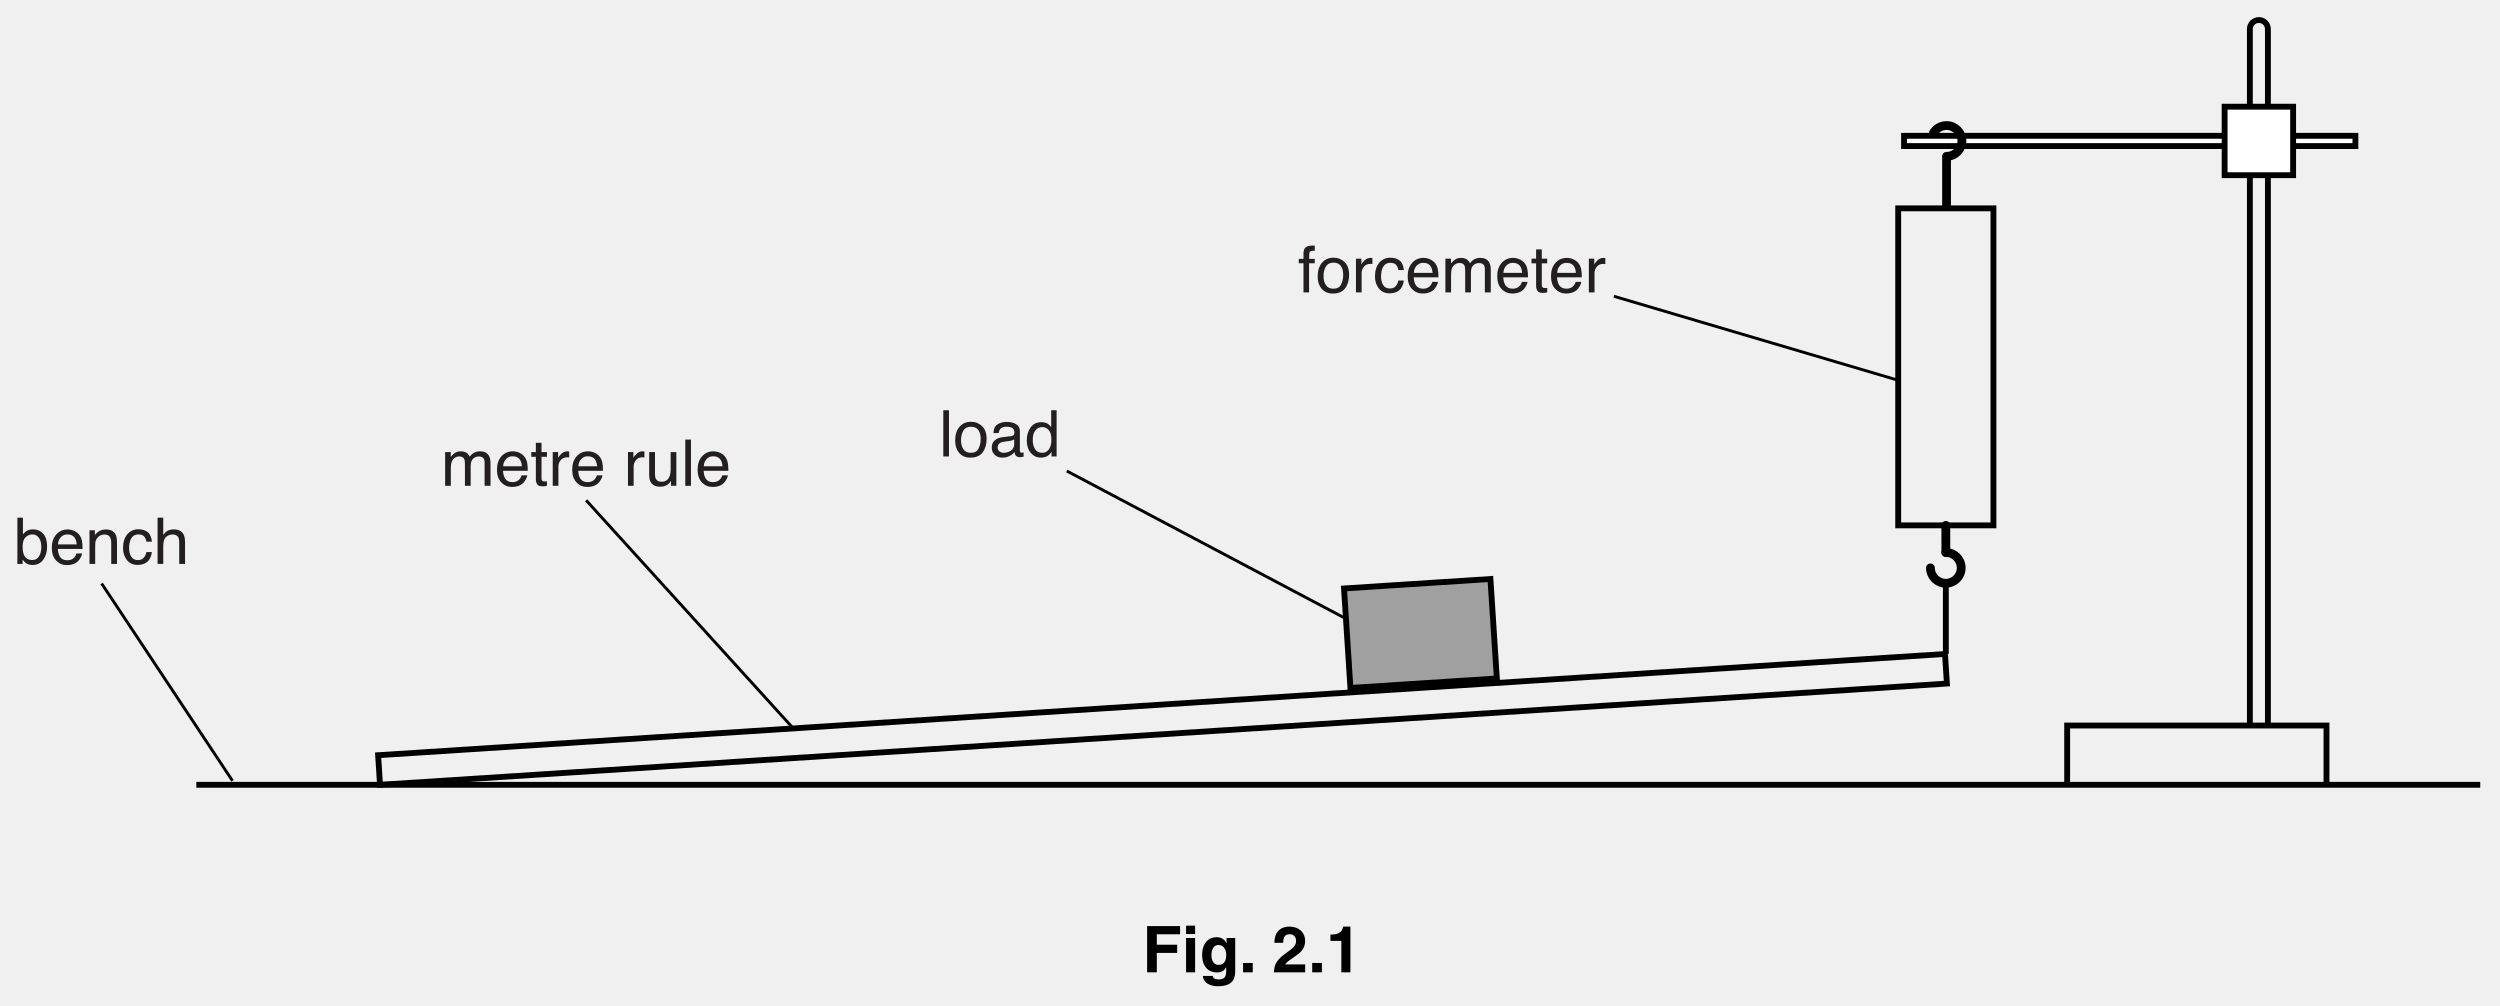
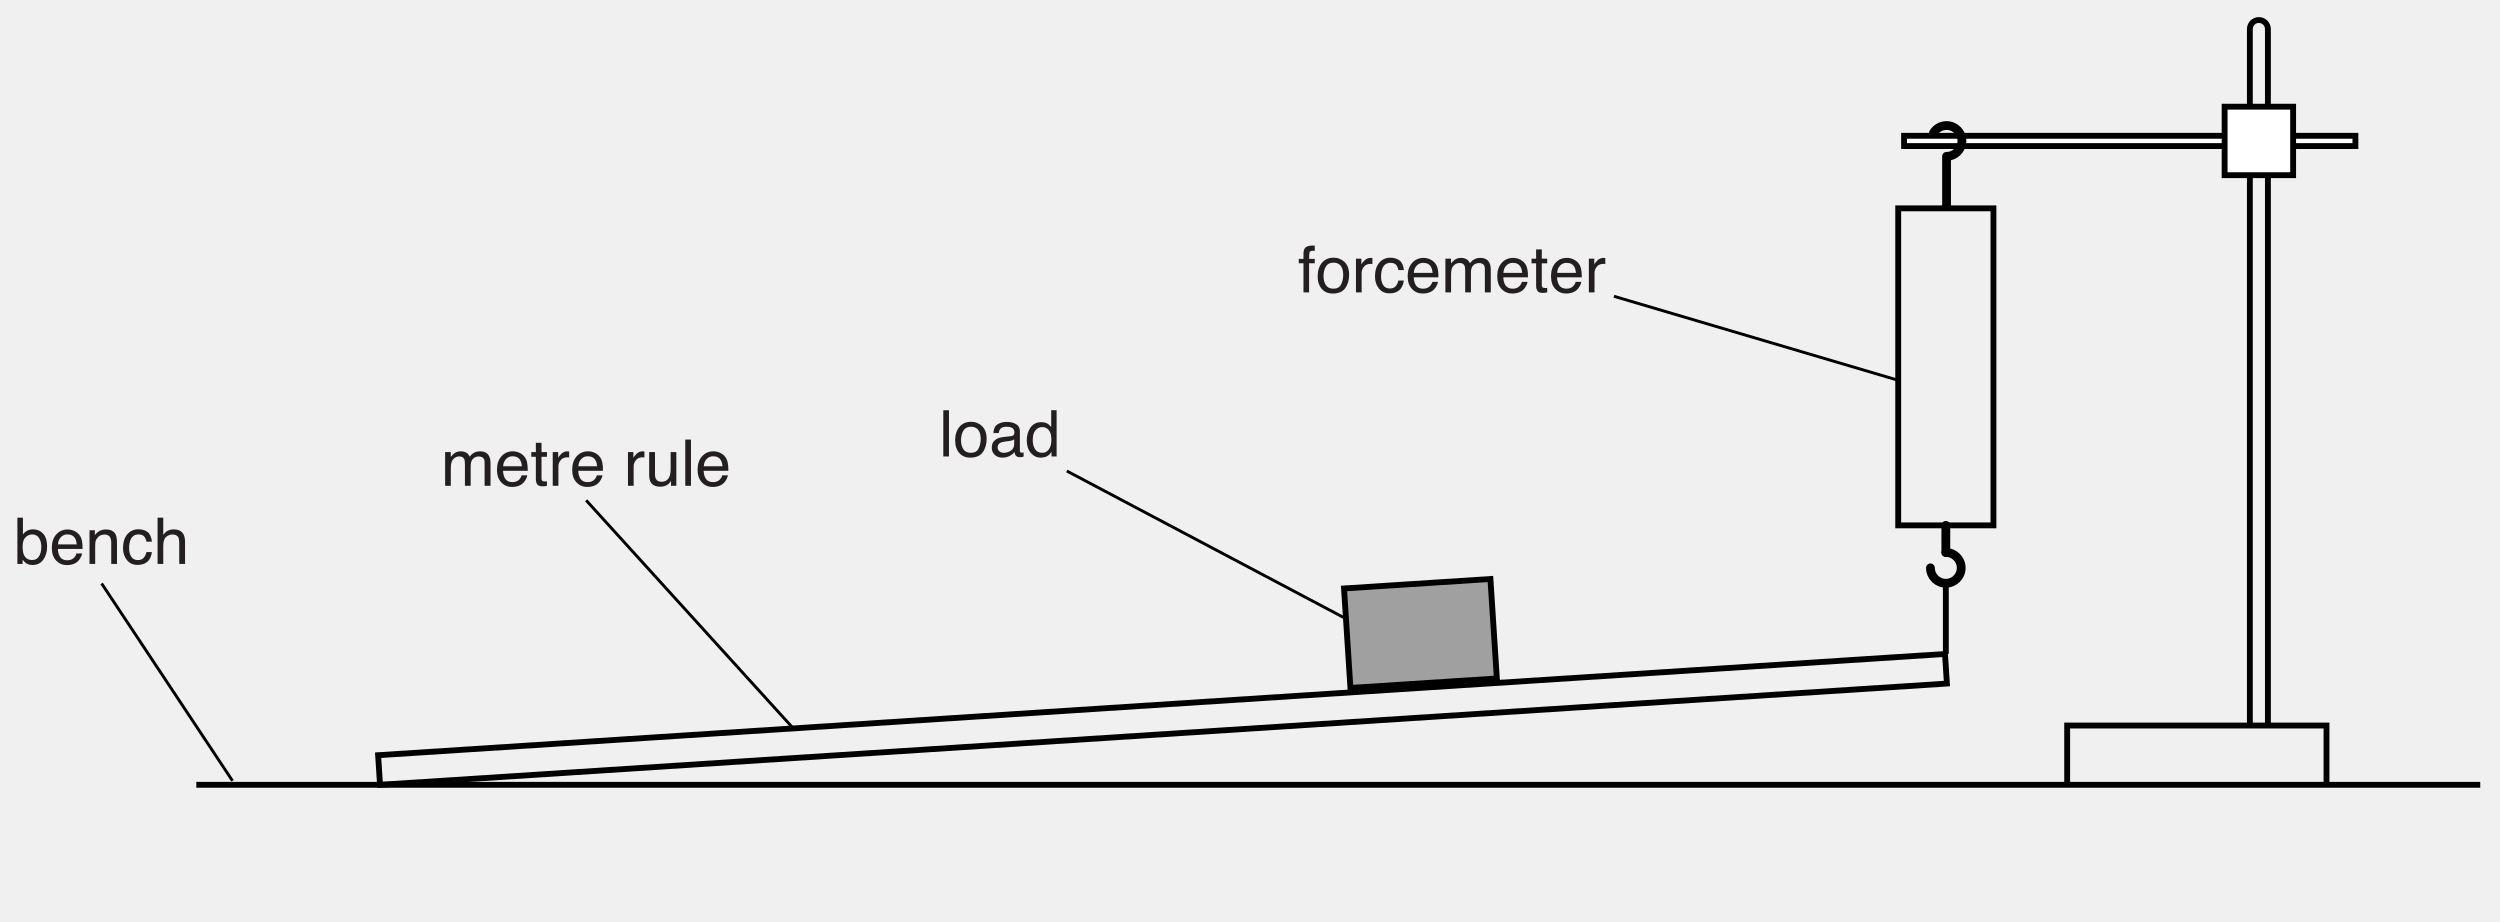
- <svg xmlns="http://www.w3.org/2000/svg" xmlns:xlink="http://www.w3.org/1999/xlink" data-id="0625_2016MJ_63_q02_fig2-1" data-width-mm="150.46" data-height-mm="60.5" data-measure="false" data-source="0625/63 MJ 2016 p5" version="1.1" width="426.5" height="171.5" viewBox="0 0 426.5 171.5">
+ <svg xmlns="http://www.w3.org/2000/svg" xmlns:xlink="http://www.w3.org/1999/xlink" data-id="0625_2016MJ_63_q02_fig2-1" data-width-mm="150.46" data-height-mm="55.45" data-measure="false" data-source="0625/63 MJ 2016 p5" version="1.1" width="426.5" height="157.180" viewBox="0 0 426.5 157.180">
  <defs>
    <clipPath id="clip_1">
-       <path transform="matrix(1,0,0,-1,-84,725.5)" d="M84 554H510.5V725.5H84Z" />
+       <path transform="matrix(1,0,0,-1,-83.999,725.499)" d="M84 568.319H510.5V725.5H84Z" />
    </clipPath>
    <clipPath id="clip_2">
-       <path transform="matrix(1,0,0,-1,-84,725.5)" d="M0 0H595.22V842H0Z" />
+       <path transform="matrix(1,0,0,-1,-83.999,725.499)" d="M0 0H595.22V842H0Z" />
    </clipPath>
    <path id="font_3_73" d="M.086 .602C.087 .638 .094 .665 .105 .681 .125 .711 .165 .726 .224 .726 .229 .726 .235 .726 .241 .726 .247 .725 .253 .725 .261 .724V.644C.252 .644 .245 .645 .241 .645 .237 .645 .233 .645 .229 .645 .203 .645 .187 .638 .182 .625 .176 .611 .174 .576 .174 .520H.261V.451H.173V0H.086V.451H.013V.520H.086V.602Z" />
    <path id="font_3_82" d="M.271 .057C.330 .057 .370 .079 .391 .123 .413 .167 .424 .216 .424 .270 .424 .319 .416 .359 .400 .389 .376 .437 .333 .461 .272 .461 .219 .461 .180 .441 .155 .400 .131 .359 .119 .310 .119 .252 .119 .196 .131 .150 .155 .113 .180 .076 .218 .057 .271 .057M.275 .538C.342 .538 .399 .515 .446 .470 .492 .425 .516 .359 .516 .272 .516 .188 .495 .118 .454 .063 .413 .008 .349-.018 .263-.018 .191-.018 .134 .005 .092 .054 .049 .103 .028 .168 .028 .250 .028 .338 .051 .407 .095 .460 .140 .512 .200 .538 .275 .538M.272 .536V.536Z" />
    <path id="font_3_85" d="M.066 .523H.150V.432C.157 .450 .173 .471 .200 .497 .227 .522 .258 .535 .292 .535 .294 .535 .297 .534 .301 .534 .305 .534 .311 .533 .321 .532V.439C.316 .440 .311 .441 .306 .441 .302 .442 .297 .442 .292 .442 .248 .442 .214 .428 .190 .399 .166 .370 .154 .337 .154 .300V0H.066V.523Z" />
    <path id="font_3_70" d="M.266 .538C.325 .538 .372 .523 .409 .495 .446 .466 .469 .416 .476 .346H.391C.385 .378 .374 .405 .355 .427 .336 .448 .307 .458 .266 .458 .210 .458 .170 .431 .145 .377 .130 .341 .122 .298 .122 .246 .122 .193 .133 .149 .155 .114 .177 .078 .212 .060 .260 .060 .296 .060 .325 .071 .346 .093 .368 .115 .382 .146 .391 .184H.476C.466 .115 .442 .064 .403 .032 .364 .000 .314-.015 .253-.015 .185-.015 .130 .009 .089 .059 .049 .109 .028 .171 .028 .246 .028 .338 .051 .410 .095 .461 .140 .512 .197 .538 .266 .538M.252 .536V.536Z" />
    <path id="font_3_72" d="M.282 .535C.319 .535 .355 .526 .390 .509 .424 .491 .451 .469 .469 .441 .487 .415 .499 .384 .504 .349 .510 .325 .512 .286 .512 .233H.129C.131 .180 .143 .137 .166 .105 .190 .073 .226 .057 .275 .057 .321 .057 .358 .072 .385 .102 .401 .120 .412 .140 .418 .163H.505C.503 .143 .495 .122 .482 .099 .469 .075 .455 .056 .439 .041 .412 .015 .379-.001 .340-.010 .319-.015 .295-.018 .268-.018 .203-.018 .148 .005 .103 .052 .057 .099 .035 .166 .035 .251 .035 .335 .057 .404 .103 .456 .149 .508 .208 .535 .282 .535M.422 .303C.418 .341 .410 .372 .397 .395 .373 .437 .333 .458 .276 .458 .236 .458 .202 .444 .175 .415 .147 .385 .133 .348 .131 .303H.422M.273 .536V.536Z" />
    <path id="font_3_80" d="M.064 .523H.151V.449C.172 .474 .191 .493 .208 .505 .236 .525 .269 .535 .306 .535 .348 .535 .381 .524 .407 .504 .421 .492 .434 .475 .446 .452 .465 .480 .488 .501 .515 .514 .541 .528 .571 .535 .604 .535 .674 .535 .722 .509 .747 .458 .761 .431 .768 .394 .768 .348V0H.676V.363C.676 .398 .668 .422 .650 .435 .633 .448 .611 .455 .586 .455 .552 .455 .522 .443 .497 .420 .472 .397 .460 .358 .460 .304V0H.371V.341C.371 .377 .366 .403 .358 .419 .345 .443 .320 .456 .283 .456 .250 .456 .220 .443 .193 .417 .165 .391 .152 .345 .152 .277V0H.064V.523Z" />
    <path id="font_3_87" d="M.082 .667H.170V.523H.254V.450H.170V.110C.170 .092 .177 .079 .189 .073 .196 .070 .207 .068 .223 .068 .227 .068 .232 .068 .237 .068 .242 .068 .247 .069 .254 .070V0C.244-.003 .233-.005 .222-.006 .211-.008 .200-.008 .187-.008 .146-.008 .118 .001 .104 .022 .089 .043 .082 .070 .082 .104V.450H.011V.523H.082V.667Z" />
    <path id="font_3_79" d="M.066 .717H.154V0H.066V.717Z" />
    <path id="font_3_68" d="M.131 .139C.131 .114 .141 .094 .159 .079 .178 .064 .200 .057 .225 .057 .256 .057 .286 .064 .315 .078 .364 .102 .388 .141 .388 .195V.266C.377 .258 .364 .252 .347 .247 .330 .243 .313 .239 .297 .238L.244 .231C.212 .227 .188 .221 .172 .212 .145 .197 .131 .172 .131 .139M.344 .316C.364 .319 .378 .327 .385 .342 .389 .350 .391 .361 .391 .376 .391 .406 .380 .427 .359 .441 .337 .455 .307 .461 .267 .461 .221 .461 .189 .449 .169 .424 .159 .410 .152 .390 .148 .363H.066C.068 .427 .089 .472 .129 .498 .169 .523 .216 .536 .269 .536 .331 .536 .381 .524 .419 .500 .457 .477 .476 .441 .476 .391V.089C.476 .080 .478 .073 .482 .067 .485 .062 .493 .059 .505 .059 .509 .059 .514 .059 .519 .060 .523 .060 .529 .061 .534 .062V-.002C.520-.006 .510-.009 .503-.010 .496-.011 .486-.011 .474-.011 .443-.011 .421-.000 .408 .020 .401 .032 .395 .048 .393 .069 .375 .045 .349 .025 .315 .007 .282-.009 .245-.018 .205-.018 .156-.018 .116-.003 .086 .025 .055 .055 .040 .092 .040 .136 .040 .185 .055 .223 .085 .249 .115 .276 .155 .293 .204 .299L.344 .316M.271 .536V.536Z" />
    <path id="font_3_71" d="M.120 .255C.120 .199 .131 .152 .155 .114 .179 .076 .217 .057 .270 .057 .310 .057 .344 .075 .370 .110 .396 .145 .409 .195 .409 .261 .409 .327 .396 .376 .369 .408 .342 .440 .308 .456 .269 .456 .224 .456 .188 .439 .161 .405 .133 .371 .120 .321 .120 .255M.252 .532C.292 .532 .326 .523 .353 .507 .368 .497 .386 .480 .406 .456V.718H.490V0H.411V.072C.391 .040 .366 .017 .338 .002 .310-.011 .278-.018 .242-.018 .184-.018 .133 .005 .091 .054 .048 .103 .027 .169 .027 .250 .027 .326 .046 .392 .085 .448 .124 .504 .180 .532 .252 .532Z" />
    <path id="font_3_3" d="" />
    <path id="font_3_88" d="M.152 .523V.175C.152 .149 .156 .127 .165 .110 .180 .079 .209 .063 .252 .063 .313 .063 .355 .090 .377 .145 .389 .174 .395 .215 .395 .266V.523H.483V0H.400L.401 .077C.389 .057 .375 .040 .358 .026 .325-.000 .284-.014 .236-.014 .162-.014 .111 .010 .084 .060 .069 .086 .062 .122 .062 .167V.523H.152M.272 .536V.536Z" />
    <path id="font_3_69" d="M.057 .718H.143V.459C.162 .484 .185 .503 .211 .517 .238 .530 .267 .537 .298 .537 .363 .537 .416 .514 .457 .469 .497 .425 .518 .359 .518 .271 .518 .188 .498 .120 .458 .065 .417 .010 .362-.016 .291-.016 .251-.016 .218-.006 .190 .012 .174 .023 .157 .042 .138 .067V0H.057V.718M.286 .061C.333 .061 .369 .080 .392 .118 .416 .155 .428 .205 .428 .267 .428 .322 .416 .367 .392 .403 .369 .439 .334 .458 .288 .458 .248 .458 .213 .443 .183 .413 .153 .384 .138 .335 .138 .267 .138 .218 .144 .178 .156 .147 .179 .090 .222 .061 .286 .061Z" />
    <path id="font_3_81" d="M.064 .523H.147V.449C.172 .479 .198 .501 .226 .515 .254 .528 .284 .535 .318 .535 .393 .535 .443 .509 .469 .457 .483 .429 .490 .388 .490 .335V0H.401V.329C.401 .361 .396 .387 .387 .407 .371 .439 .343 .456 .302 .456 .281 .456 .264 .453 .250 .449 .226 .442 .205 .428 .187 .406 .172 .389 .163 .371 .158 .353 .154 .334 .152 .308 .152 .274V0H.064V.523M.270 .536V.536Z" />
    <path id="font_3_75" d="M.064 .718H.152V.452C.173 .478 .191 .497 .208 .508 .236 .526 .272 .536 .314 .536 .390 .536 .441 .509 .468 .456 .483 .427 .490 .387 .490 .335V0H.400V.329C.400 .368 .395 .396 .385 .414 .369 .442 .339 .457 .295 .457 .259 .457 .226 .444 .196 .419 .167 .394 .152 .347 .152 .277V0H.064V.718Z" />
-     <path id="font_4_21" d="M.225 .301H.541V.428H.225V.590H.586V.717H.075V0H.225V.301Z" />
-     <path id="font_4_44" d="M.068 .532V0H.208V.532H.068M.208 .724H.068V.594H.208V.724Z" />
-     <path id="font_4_42" d="M.418 .532V.452H.416C.399 .487 .360 .545 .260 .545 .143 .545 .039 .455 .039 .271 .039 .086 .140-.002 .268-.002 .352-.002 .388 .036 .410 .077L.412 .075V.011C.412-.074 .376-.110 .301-.110 .220-.110 .209-.083 .203-.056H.051C.057-.169 .173-.216 .283-.216 .545-.216 .552-.063 .552 .028V.532H.418M.183 .263C.183 .386 .241 .424 .293 .424 .371 .424 .413 .354 .413 .268 .413 .196 .389 .115 .294 .115 .211 .115 .183 .195 .183 .263Z" />
-     <path id="font_4_4" d="M.213 .145H.063V0H.213V.145Z" />
-     <path id="font_4_1" d="" />
-     <path id="font_4_8" d="M.169 .458C.170 .510 .173 .591 .271 .591 .339 .591 .369 .537 .369 .490 .369 .410 .319 .374 .190 .281 .036 .169 .030 .082 .025 0H.510V.123H.202C.218 .156 .267 .188 .361 .254 .430 .301 .509 .363 .509 .485 .509 .629 .401 .709 .265 .709 .202 .709 .033 .689 .033 .458H.169Z" />
-     <path id="font_4_7" d="M.068 .488H.237V0H.377V.709H.263C.259 .656 .223 .586 .088 .586H.068V.488Z" />
-     <clipPath id="clip_5">
-       <path transform="matrix(1,0,0,-1,-83.999,725.500)" d="M166.199 474.256C160.548 469.026 155.538 461.57 155.284 453.904 155.039 446.493 160.078 441.95 164.146 436.264 166.127 433.496 168.818 429.434 169.304 426.057 170.443 418.148 168.412 406.303 163.306 399.714H431.366C431.765 399.714 432.867 401.939 433.062 402.282 433.507 403.07 433.78 403.721 433.913 404.592 434.05 405.482 434.669 406.24 435.03 407.062 435.468 408.058 435.776 409.102 436.12 410.129 436.546 411.403 436.731 412.684 436.953 413.996 437.165 415.283 437.846 416.528 438.205 417.796 438.964 420.48 438.569 423.381 437.796 426.017 436.849 429.248 435.142 432.002 432.673 434.385 430.767 436.229 428.823 438.042 427.359 440.241 426.194 441.994 425.823 443.665 426.938 445.534 427.915 447.172 429.517 448.455 430.278 450.212 430.841 451.507 431.175 453.145 431.181 454.543 431.191 456.499 429.89 458.05 429.053 459.744 427.953 461.968 428.087 464.203 428.544 466.566 428.839 468.09 429.098 470.005 430.468 471.028 430.972 471.405 431.537 471.693 432.021 472.098 432.817 472.767 433.501 473.558 434.257 474.256 433.924 474.256 314.926 474.283 235.613 474.283 195.948 474.283 166.22 474.276 166.199 474.256" />
+     <clipPath id="clip_4">
+       <path transform="matrix(1,0,0,-1,-83.999,725.5)" d="M166.199 474.256C160.548 469.026 155.538 461.57 155.284 453.904 155.039 446.493 160.078 441.95 164.146 436.264 166.127 433.496 168.818 429.434 169.304 426.057 170.443 418.148 168.412 406.303 163.306 399.714H431.366C431.765 399.714 432.867 401.939 433.062 402.282 433.507 403.07 433.78 403.721 433.913 404.592 434.05 405.482 434.669 406.24 435.03 407.062 435.468 408.058 435.776 409.102 436.12 410.129 436.546 411.403 436.731 412.684 436.953 413.996 437.165 415.283 437.846 416.528 438.205 417.796 438.964 420.48 438.569 423.381 437.796 426.017 436.849 429.248 435.142 432.002 432.673 434.385 430.767 436.229 428.823 438.042 427.359 440.241 426.194 441.994 425.823 443.665 426.938 445.534 427.915 447.172 429.517 448.455 430.278 450.212 430.841 451.507 431.175 453.145 431.181 454.543 431.191 456.499 429.89 458.05 429.053 459.744 427.953 461.968 428.087 464.203 428.544 466.566 428.839 468.09 429.098 470.005 430.468 471.028 430.972 471.405 431.537 471.693 432.021 472.098 432.817 472.767 433.501 473.558 434.257 474.256 433.924 474.256 314.926 474.283 235.613 474.283 195.948 474.283 166.22 474.276 166.199 474.256" />
    </clipPath>
  </defs>
  <g clip-path="url(#clip_1)">
    <g clip-path="url(#clip_2)">
-       <path transform="matrix(1,0,0,-1,-84,725.5)" d="M408.832 700.58H485.832V702.330H408.832Z" fill="#ffffff" />
-       <path transform="matrix(1,0,0,-1,-84,725.5)" stroke-width="1" stroke-linecap="butt" stroke-miterlimit="4" stroke-linejoin="miter" fill="none" stroke="#000000" d="M485.832 700.58H408.832V702.330H485.832ZM117.492 591.614H507.128M480.899 591.614H436.658V601.726H480.899ZM470.903 720.544C470.903 721.394 470.215 722.083 469.364 722.083 468.514 722.083 467.826 721.394 467.826 720.544V601.726H470.903V720.544Z" />
-       <path transform="matrix(1,0,0,-1,-84,725.5)" d="M463.52 695.612H475.207V707.299H463.52Z" fill="#ffffff" />
-       <path transform="matrix(1,0,0,-1,-84,725.5)" stroke-width="1" stroke-linecap="butt" stroke-miterlimit="4" stroke-linejoin="miter" fill="none" stroke="#000000" d="M475.207 707.299H463.52V695.612H475.207Z" />
+       <path transform="matrix(1,0,0,-1,-83.999,725.499)" d="M408.832 700.58H485.832V702.330H408.832Z" fill="#ffffff" />
+       <path transform="matrix(1,0,0,-1,-83.999,725.499)" stroke-width="1" stroke-linecap="butt" stroke-miterlimit="4" stroke-linejoin="miter" fill="none" stroke="#000000" d="M485.832 700.58H408.832V702.330H485.832ZM117.492 591.614H507.128M480.899 591.614H436.658V601.726H480.899ZM470.903 720.544C470.903 721.394 470.215 722.083 469.364 722.083 468.514 722.083 467.826 721.394 467.826 720.544V601.726H470.903V720.544Z" />
+       <path transform="matrix(1,0,0,-1,-83.999,725.499)" d="M463.52 695.612H475.207V707.299H463.52Z" fill="#ffffff" />
+       <path transform="matrix(1,0,0,-1,-83.999,725.499)" stroke-width="1" stroke-linecap="butt" stroke-miterlimit="4" stroke-linejoin="miter" fill="none" stroke="#000000" d="M475.207 707.299H463.52V695.612H475.207Z" />
      <path transform="matrix(1,0,0,-1,332.082,35.044)" stroke-width="1.5" stroke-linecap="round" stroke-linejoin="round" fill="none" stroke="#000000" d="M0 0V8.375C1.45 8.375 2.625 9.55 2.625 11 2.625 12.45 1.45 13.625 0 13.625-.949 13.625-1.781 13.121-2.241 12.367" />
-       <path transform="matrix(1,0,0,-1,-84,725.5)" stroke-width="1" stroke-linecap="butt" stroke-miterlimit="4" stroke-linejoin="miter" fill="none" stroke="#000000" d="M424.082 689.955H407.833V635.872H424.082Z" />
-       <path transform="matrix(1,0,0,-1,331.958,94.254)" stroke-width="1.5" stroke-linecap="round" stroke-linejoin="round" fill="none" stroke="#000000" d="M0 0C1.45 0 2.625-1.175 2.625-2.625 2.625-4.075 1.45-5.25 0-5.25-1.45-5.25-2.625-4.075-2.625-2.625" />
-       <path transform="matrix(1,0,0,-1,331.958,94.254)" stroke-width="1.5" stroke-linecap="round" stroke-linejoin="round" fill="none" stroke="#000000" d="M0 0V4.625" />
-       <path transform="matrix(1,0,0,-1,331.958,99.504)" stroke-width="1" stroke-linecap="butt" stroke-miterlimit="4" stroke-linejoin="miter" fill="none" stroke="#000000" d="M0 0V-12.042" />
-       <path transform="matrix(1,0,0,-1,332.141,116.616)" stroke-width="1" stroke-linecap="butt" stroke-miterlimit="4" stroke-linejoin="miter" fill="none" stroke="#000000" d="M0 0-267.309-17.27-267.635-12.224-.326 5.046 0 0Z" />
-       <path transform="matrix(1,0,0,-1,255.363,115.748)" d="M0 0-24.979-1.614-26.075 15.357-1.097 16.971" fill="#a0a0a0" />
-       <path transform="matrix(1,0,0,-1,255.363,115.748)" stroke-width="1" stroke-linecap="butt" stroke-miterlimit="4" stroke-linejoin="miter" fill="none" stroke="#000000" d="M0 0-24.979-1.614-26.075 15.357-1.097 16.971 0 0Z" />
+       <path transform="matrix(1,0,0,-1,-83.999,725.499)" stroke-width="1" stroke-linecap="butt" stroke-miterlimit="4" stroke-linejoin="miter" fill="none" stroke="#000000" d="M424.082 689.955H407.833V635.872H424.082Z" />
+       <path transform="matrix(1,0,0,-1,331.958,94.253)" stroke-width="1.5" stroke-linecap="round" stroke-linejoin="round" fill="none" stroke="#000000" d="M0 0C1.45 0 2.625-1.175 2.625-2.625 2.625-4.075 1.45-5.25 0-5.25-1.45-5.25-2.625-4.075-2.625-2.625" />
+       <path transform="matrix(1,0,0,-1,331.958,94.253)" stroke-width="1.5" stroke-linecap="round" stroke-linejoin="round" fill="none" stroke="#000000" d="M0 0V4.625" />
+       <path transform="matrix(1,0,0,-1,331.958,99.503)" stroke-width="1" stroke-linecap="butt" stroke-miterlimit="4" stroke-linejoin="miter" fill="none" stroke="#000000" d="M0 0V-12.042" />
+       <path transform="matrix(1,0,0,-1,332.141,116.615)" stroke-width="1" stroke-linecap="butt" stroke-miterlimit="4" stroke-linejoin="miter" fill="none" stroke="#000000" d="M0 0-267.309-17.27-267.635-12.224-.326 5.046 0 0Z" />
+       <path transform="matrix(1,0,0,-1,255.363,115.747)" d="M0 0-24.979-1.614-26.075 15.357-1.097 16.971" fill="#a0a0a0" />
+       <path transform="matrix(1,0,0,-1,255.363,115.747)" stroke-width="1" stroke-linecap="butt" stroke-miterlimit="4" stroke-linejoin="miter" fill="none" stroke="#000000" d="M0 0-24.979-1.614-26.075 15.357-1.097 16.971 0 0Z" />
      <use data-text="f" xlink:href="#font_3_73" transform="matrix(11,0,0,-11,221.427,49.879)" fill="#231f20" />
      <use data-text="o" xlink:href="#font_3_82" transform="matrix(11,0,0,-11,224.485,49.879)" fill="#231f20" />
      <use data-text="r" xlink:href="#font_3_85" transform="matrix(11,0,0,-11,230.601,49.879)" fill="#231f20" />
      <use data-text="c" xlink:href="#font_3_70" transform="matrix(11,0,0,-11,234.264,49.879)" fill="#231f20" />
      <use data-text="e" xlink:href="#font_3_72" transform="matrix(11,0,0,-11,239.764,49.879)" fill="#231f20" />
      <use data-text="m" xlink:href="#font_3_80" transform="matrix(11,0,0,-11,245.880,49.879)" fill="#231f20" />
      <use data-text="e" xlink:href="#font_3_72" transform="matrix(11,0,0,-11,255.043,49.879)" fill="#231f20" />
      <use data-text="t" xlink:href="#font_3_87" transform="matrix(11,0,0,-11,261.159,49.879)" fill="#231f20" />
      <use data-text="e" xlink:href="#font_3_72" transform="matrix(11,0,0,-11,264.217,49.879)" fill="#231f20" />
      <use data-text="r" xlink:href="#font_3_85" transform="matrix(11,0,0,-11,270.333,49.879)" fill="#231f20" />
      <use data-text="l" xlink:href="#font_3_79" transform="matrix(11,0,0,-11,160.201,77.874)" fill="#231f20" />
      <use data-text="o" xlink:href="#font_3_82" transform="matrix(11,0,0,-11,162.641,77.874)" fill="#231f20" />
      <use data-text="a" xlink:href="#font_3_68" transform="matrix(11,0,0,-11,168.754,77.874)" fill="#231f20" />
      <use data-text="d" xlink:href="#font_3_71" transform="matrix(11,0,0,-11,174.868,77.874)" fill="#231f20" />
      <use data-text="m" xlink:href="#font_3_80" transform="matrix(11,0,0,-11,75.237,82.879)" fill="#231f20" />
      <use data-text="e" xlink:href="#font_3_72" transform="matrix(11,0,0,-11,84.399,82.879)" fill="#231f20" />
      <use data-text="t" xlink:href="#font_3_87" transform="matrix(11,0,0,-11,90.514,82.879)" fill="#231f20" />
      <use data-text="r" xlink:href="#font_3_85" transform="matrix(11,0,0,-11,93.570,82.879)" fill="#231f20" />
      <use data-text="e" xlink:href="#font_3_72" transform="matrix(11,0,0,-11,97.232,82.879)" fill="#231f20" />
      <use data-text="r" xlink:href="#font_3_85" transform="matrix(11,0,0,-11,106.407,82.879)" fill="#231f20" />
      <use data-text="u" xlink:href="#font_3_88" transform="matrix(11,0,0,-11,110.069,82.879)" fill="#231f20" />
      <use data-text="l" xlink:href="#font_3_79" transform="matrix(11,0,0,-11,116.184,82.879)" fill="#231f20" />
      <use data-text="e" xlink:href="#font_3_72" transform="matrix(11,0,0,-11,118.625,82.879)" fill="#231f20" />
      <use data-text="b" xlink:href="#font_3_69" transform="matrix(11,0,0,-11,2.340,96.211)" fill="#231f20" />
      <use data-text="e" xlink:href="#font_3_72" transform="matrix(11,0,0,-11,8.454,96.211)" fill="#231f20" />
      <use data-text="n" xlink:href="#font_3_81" transform="matrix(11,0,0,-11,14.567,96.211)" fill="#231f20" />
      <use data-text="c" xlink:href="#font_3_70" transform="matrix(11,0,0,-11,20.681,96.211)" fill="#231f20" />
      <use data-text="h" xlink:href="#font_3_75" transform="matrix(11,0,0,-11,26.179,96.211)" fill="#231f20" />
      <path transform="matrix(1,0,0,-1,17.332,99.539)" stroke-width=".5" stroke-linecap="butt" stroke-miterlimit="4" stroke-linejoin="miter" fill="none" stroke="#000000" d="M0 0 22.333-33.673" />
      <path transform="matrix(1,0,0,-1,99.999,85.354)" stroke-width=".5" stroke-linecap="butt" stroke-miterlimit="4" stroke-linejoin="miter" fill="none" stroke="#000000" d="M0 0 35.336-38.911" />
      <path transform="matrix(1,0,0,-1,181.999,80.354)" stroke-width=".5" stroke-linecap="butt" stroke-miterlimit="4" stroke-linejoin="miter" fill="none" stroke="#000000" d="M0 0 47.57-25.171" />
      <path transform="matrix(1,0,0,-1,275.332,50.545)" stroke-width=".5" stroke-linecap="butt" stroke-miterlimit="4" stroke-linejoin="miter" fill="none" stroke="#000000" d="M0 0 48.501-14.333" />
-       <use data-text="F" xlink:href="#font_4_21" transform="matrix(11,0,0,-11,194.876,165.878)" />
-       <use data-text="i" xlink:href="#font_4_44" transform="matrix(11,0,0,-11,201.597,165.878)" />
-       <use data-text="g" xlink:href="#font_4_42" transform="matrix(11,0,0,-11,204.655,165.878)" />
-       <use data-text="." xlink:href="#font_4_4" transform="matrix(11,0,0,-11,211.376,165.878)" />
-       <use data-text="2" xlink:href="#font_4_8" transform="matrix(11,0,0,-11,217.054,165.878)" />
-       <use data-text="." xlink:href="#font_4_4" transform="matrix(11,0,0,-11,223.170,165.878)" />
-       <use data-text="1" xlink:href="#font_4_7" transform="matrix(11,0,0,-11,226.228,165.878)" />
-       <g clip-path="url(#clip_5)" />
+       <g clip-path="url(#clip_4)" />
    </g>
  </g>
</svg>
